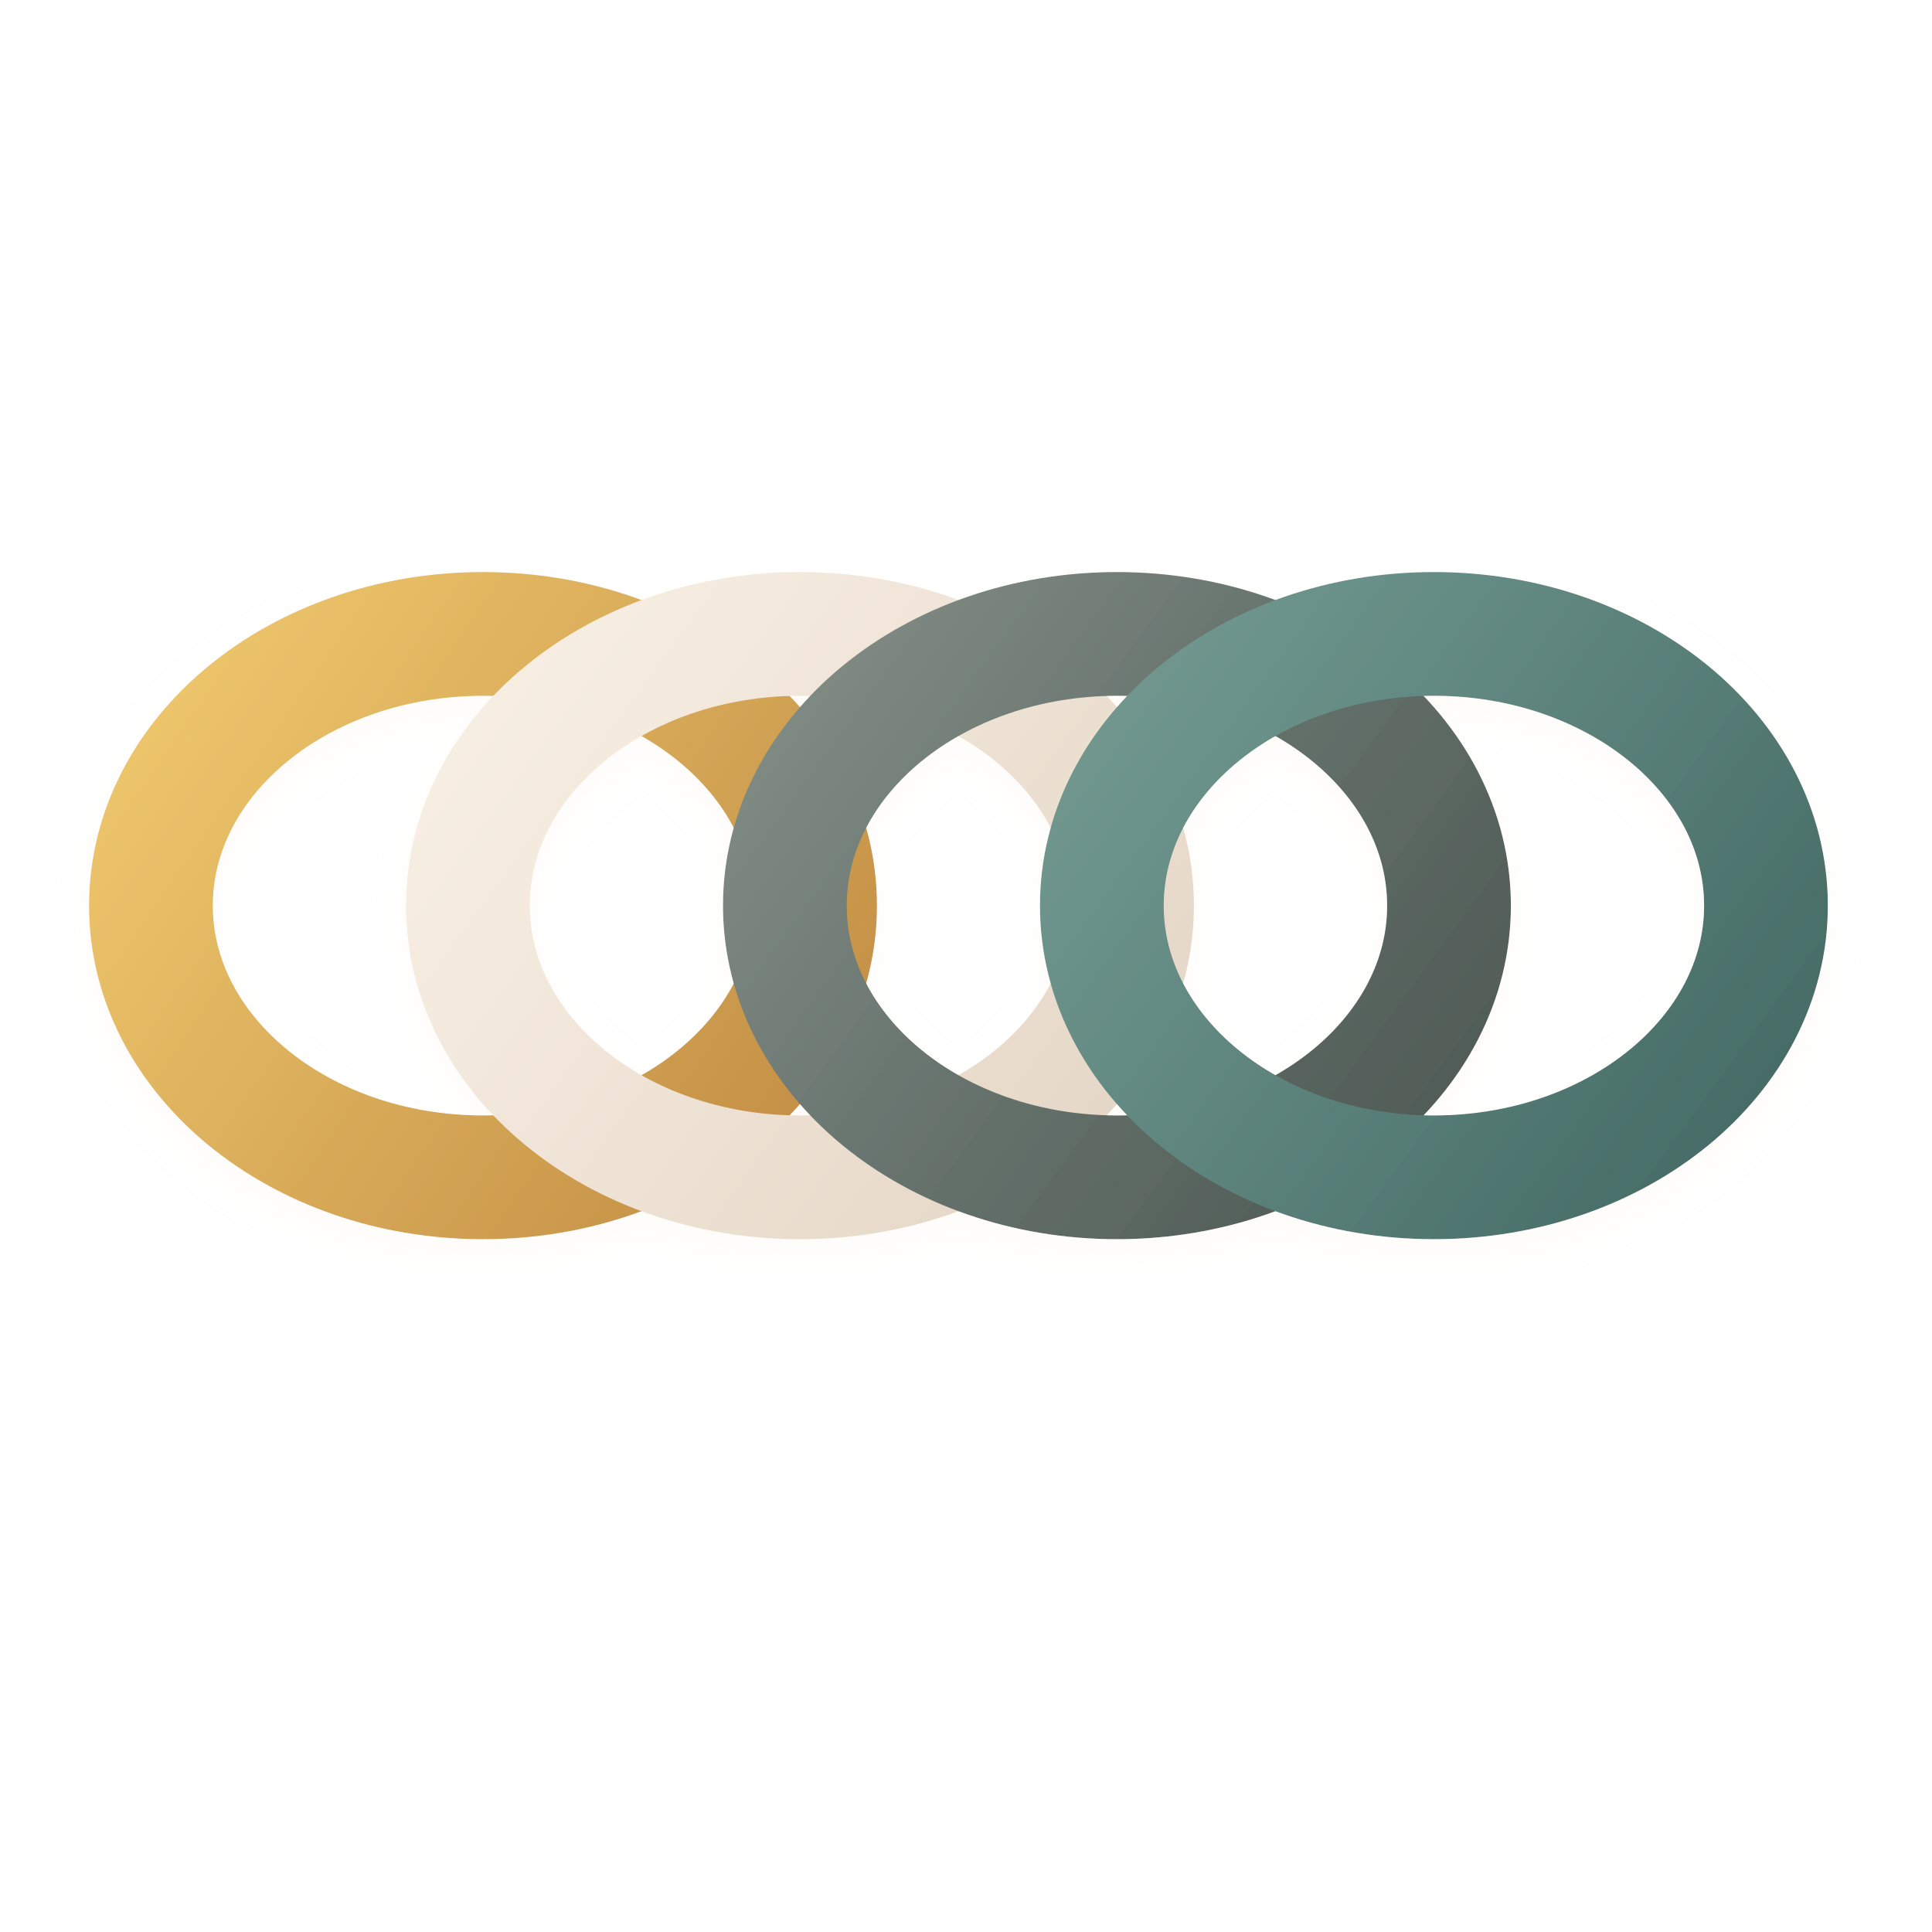
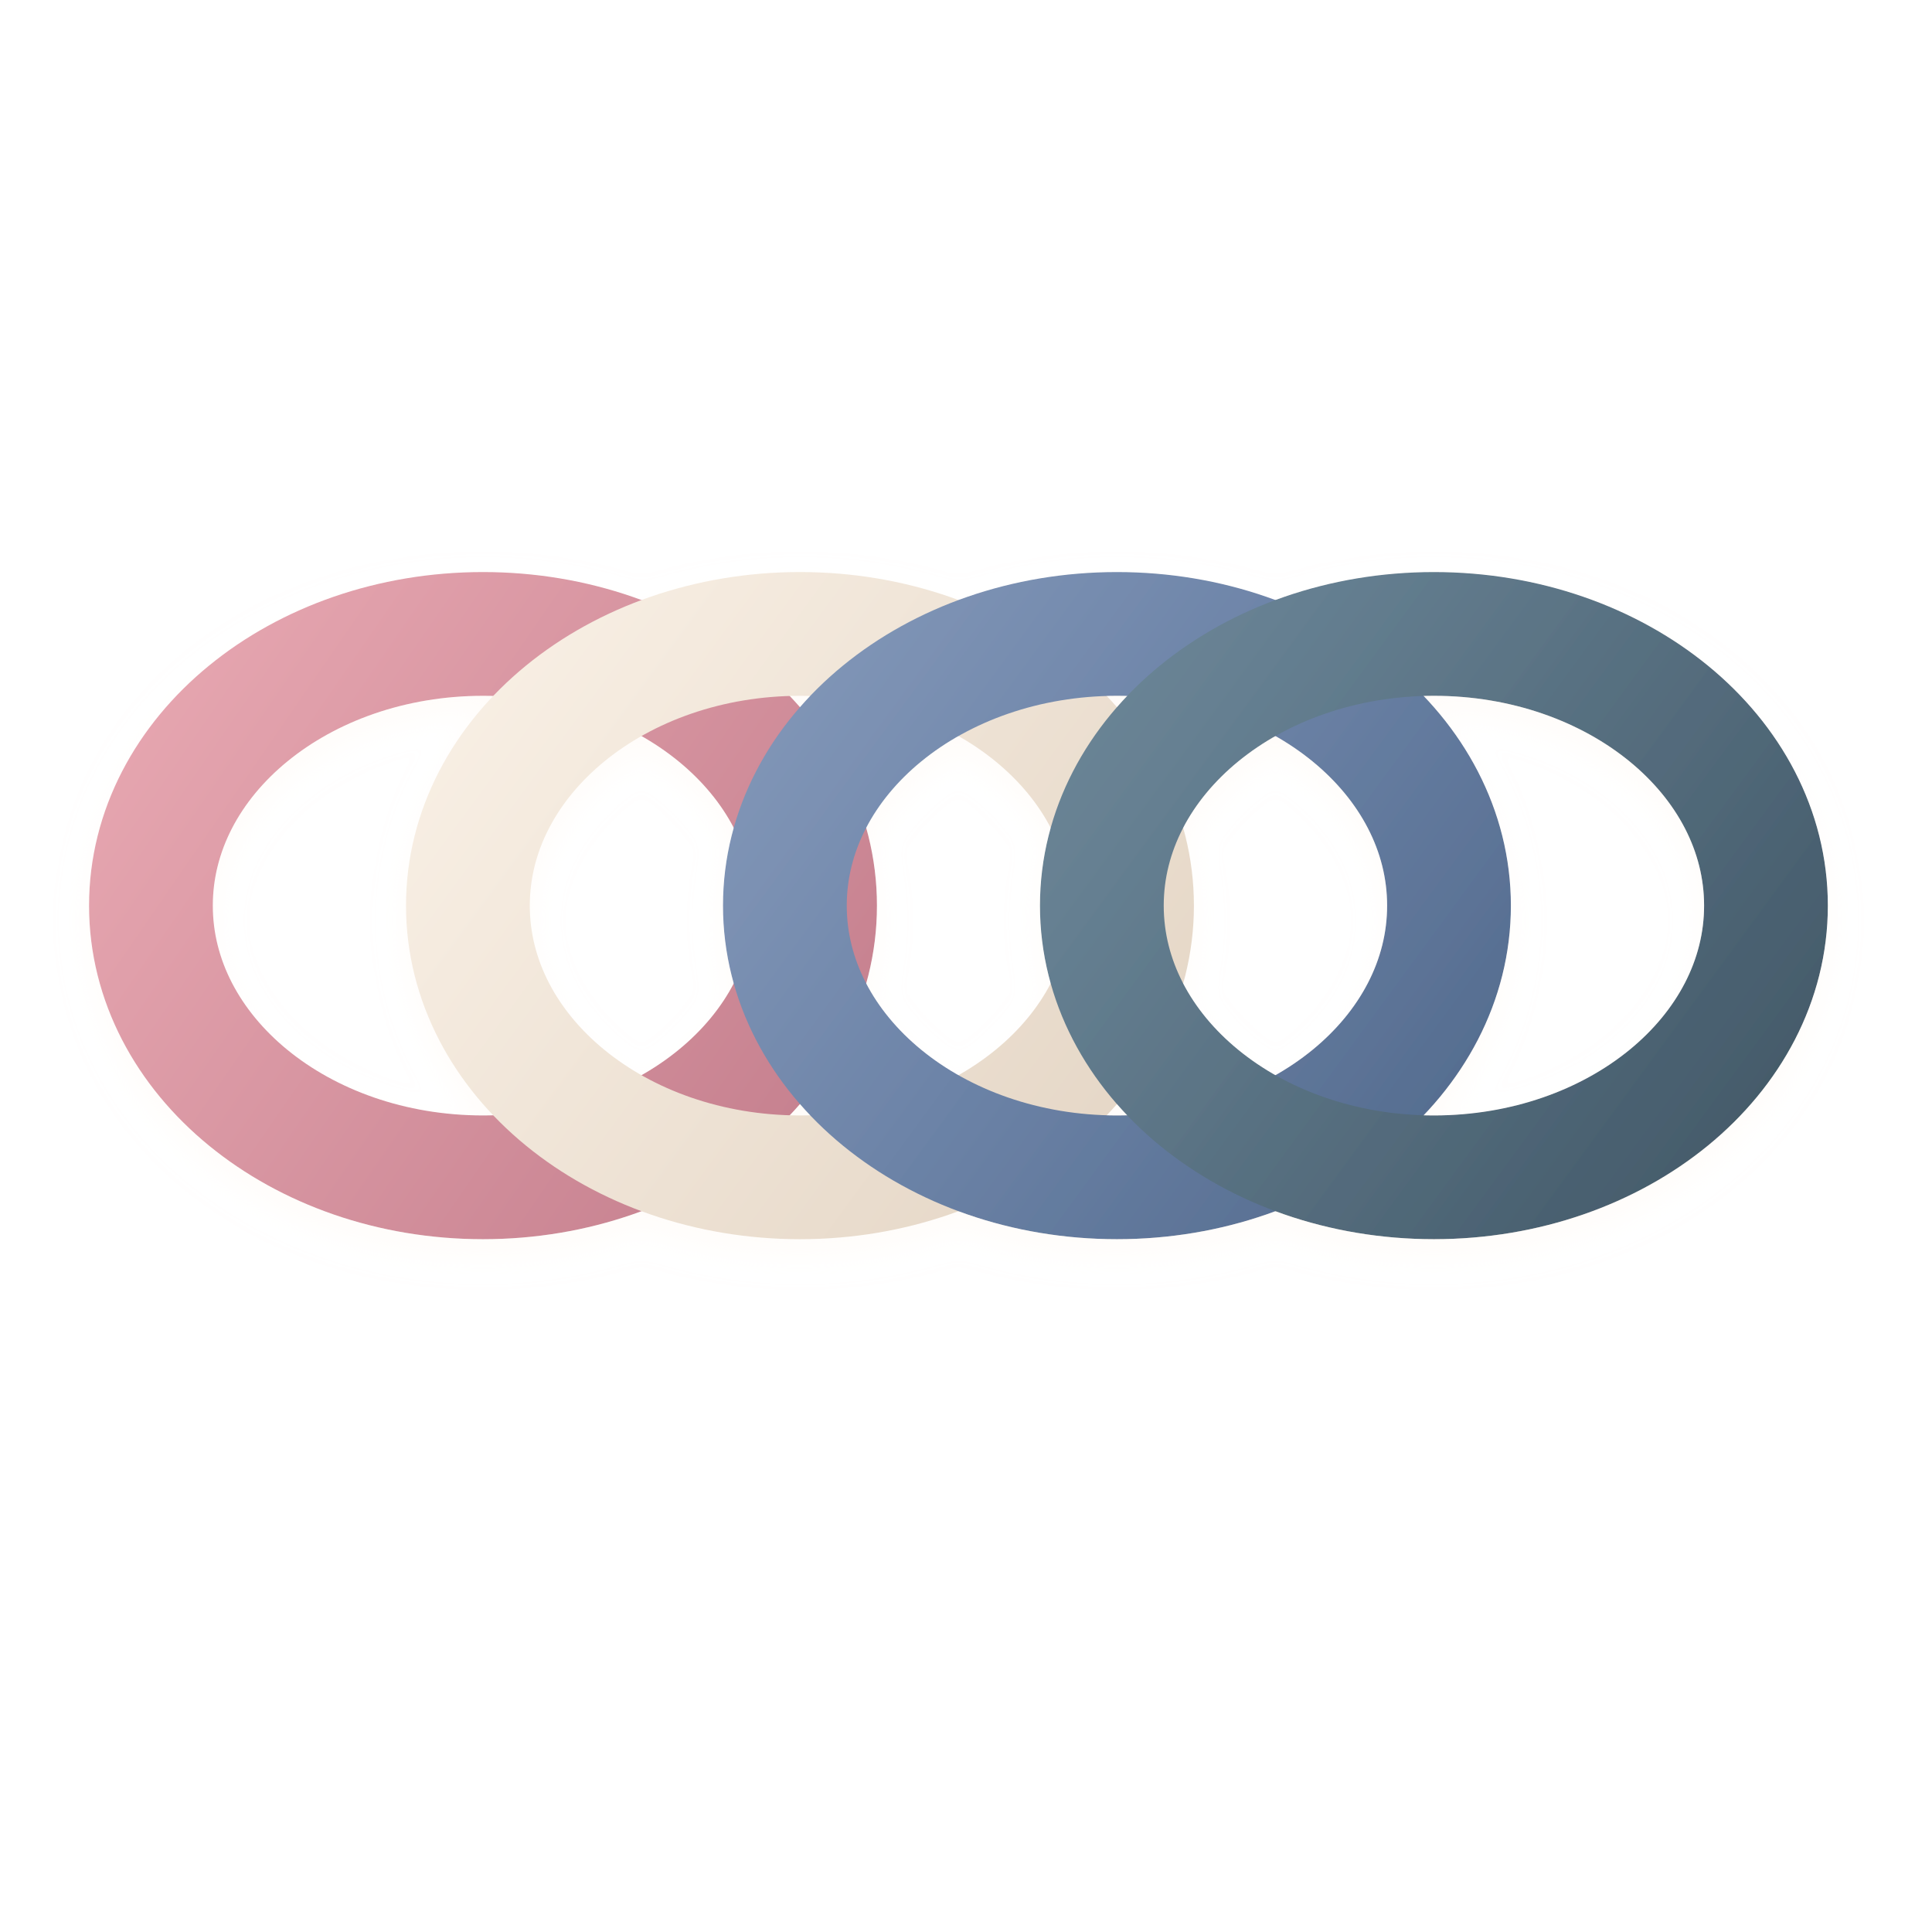
<svg xmlns="http://www.w3.org/2000/svg" width="128" height="128" viewBox="0 0 128 128" role="img" aria-label="A3 icon">
  <defs>
    <filter id="d" x="-35%" y="-35%" width="170%" height="170%" color-interpolation-filters="sRGB">
      <feDropShadow dx="0" dy="10" stdDeviation="6" flood-color="#2b211d" flood-opacity=".17" />
      <feDropShadow dx="0" dy="1" stdDeviation="1" flood-color="#fffaf4" flood-opacity=".5" />
    </filter>
-     <linearGradient id="gold" x1="18" y1="30" x2="108" y2="92" gradientUnits="userSpaceOnUse">
-       <stop stop-color="#efc86d" />
-       <stop offset=".58" stop-color="#bd8740" />
-       <stop offset="1" stop-color="#7c5529" />
+     <linearGradient id="rose" x1="18" y1="30" x2="108" y2="92" gradientUnits="userSpaceOnUse">
+       <stop stop-color="#e7a7b1" />
+       <stop offset=".58" stop-color="#c17b8a" />
+       <stop offset="1" stop-color="#8f5d6f" />
    </linearGradient>
    <linearGradient id="cream" x1="18" y1="28" x2="108" y2="94" gradientUnits="userSpaceOnUse">
      <stop stop-color="#fff8ef" />
      <stop offset=".64" stop-color="#e6d8c8" />
      <stop offset="1" stop-color="#bda78f" />
    </linearGradient>
-     <linearGradient id="steel" x1="18" y1="28" x2="108" y2="94" gradientUnits="userSpaceOnUse">
-       <stop stop-color="#a7b0a8" />
-       <stop offset=".55" stop-color="#68746e" />
-       <stop offset="1" stop-color="#3d4944" />
+     <linearGradient id="blue" x1="18" y1="28" x2="108" y2="94" gradientUnits="userSpaceOnUse">
+       <stop stop-color="#9fb1ce" />
+       <stop offset=".55" stop-color="#6d84a8" />
+       <stop offset="1" stop-color="#445c7e" />
    </linearGradient>
-     <linearGradient id="teal" x1="18" y1="28" x2="108" y2="94" gradientUnits="userSpaceOnUse">
-       <stop stop-color="#9cb9af" />
-       <stop offset=".56" stop-color="#6b928a" />
-       <stop offset="1" stop-color="#426762" />
+     <linearGradient id="slate" x1="18" y1="28" x2="108" y2="94" gradientUnits="userSpaceOnUse">
+       <stop stop-color="#8aa7b2" />
+       <stop offset=".56" stop-color="#657f91" />
+       <stop offset="1" stop-color="#415766" />
    </linearGradient>
  </defs>
  <g filter="url(#d)" fill="none" stroke-linecap="round" stroke-width="8.2">
-     <ellipse cx="32" cy="60" rx="22" ry="18" stroke="url(#gold)" />
+     <ellipse cx="32" cy="60" rx="22" ry="18" stroke="url(#rose)" />
    <ellipse cx="53" cy="60" rx="22" ry="18" stroke="url(#cream)" />
-     <ellipse cx="74" cy="60" rx="22" ry="18" stroke="url(#steel)" />
-     <ellipse cx="95" cy="60" rx="22" ry="18" stroke="url(#teal)" />
+     <ellipse cx="74" cy="60" rx="22" ry="18" stroke="url(#blue)" />
+     <ellipse cx="95" cy="60" rx="22" ry="18" stroke="url(#slate)" />
  </g>
</svg>
